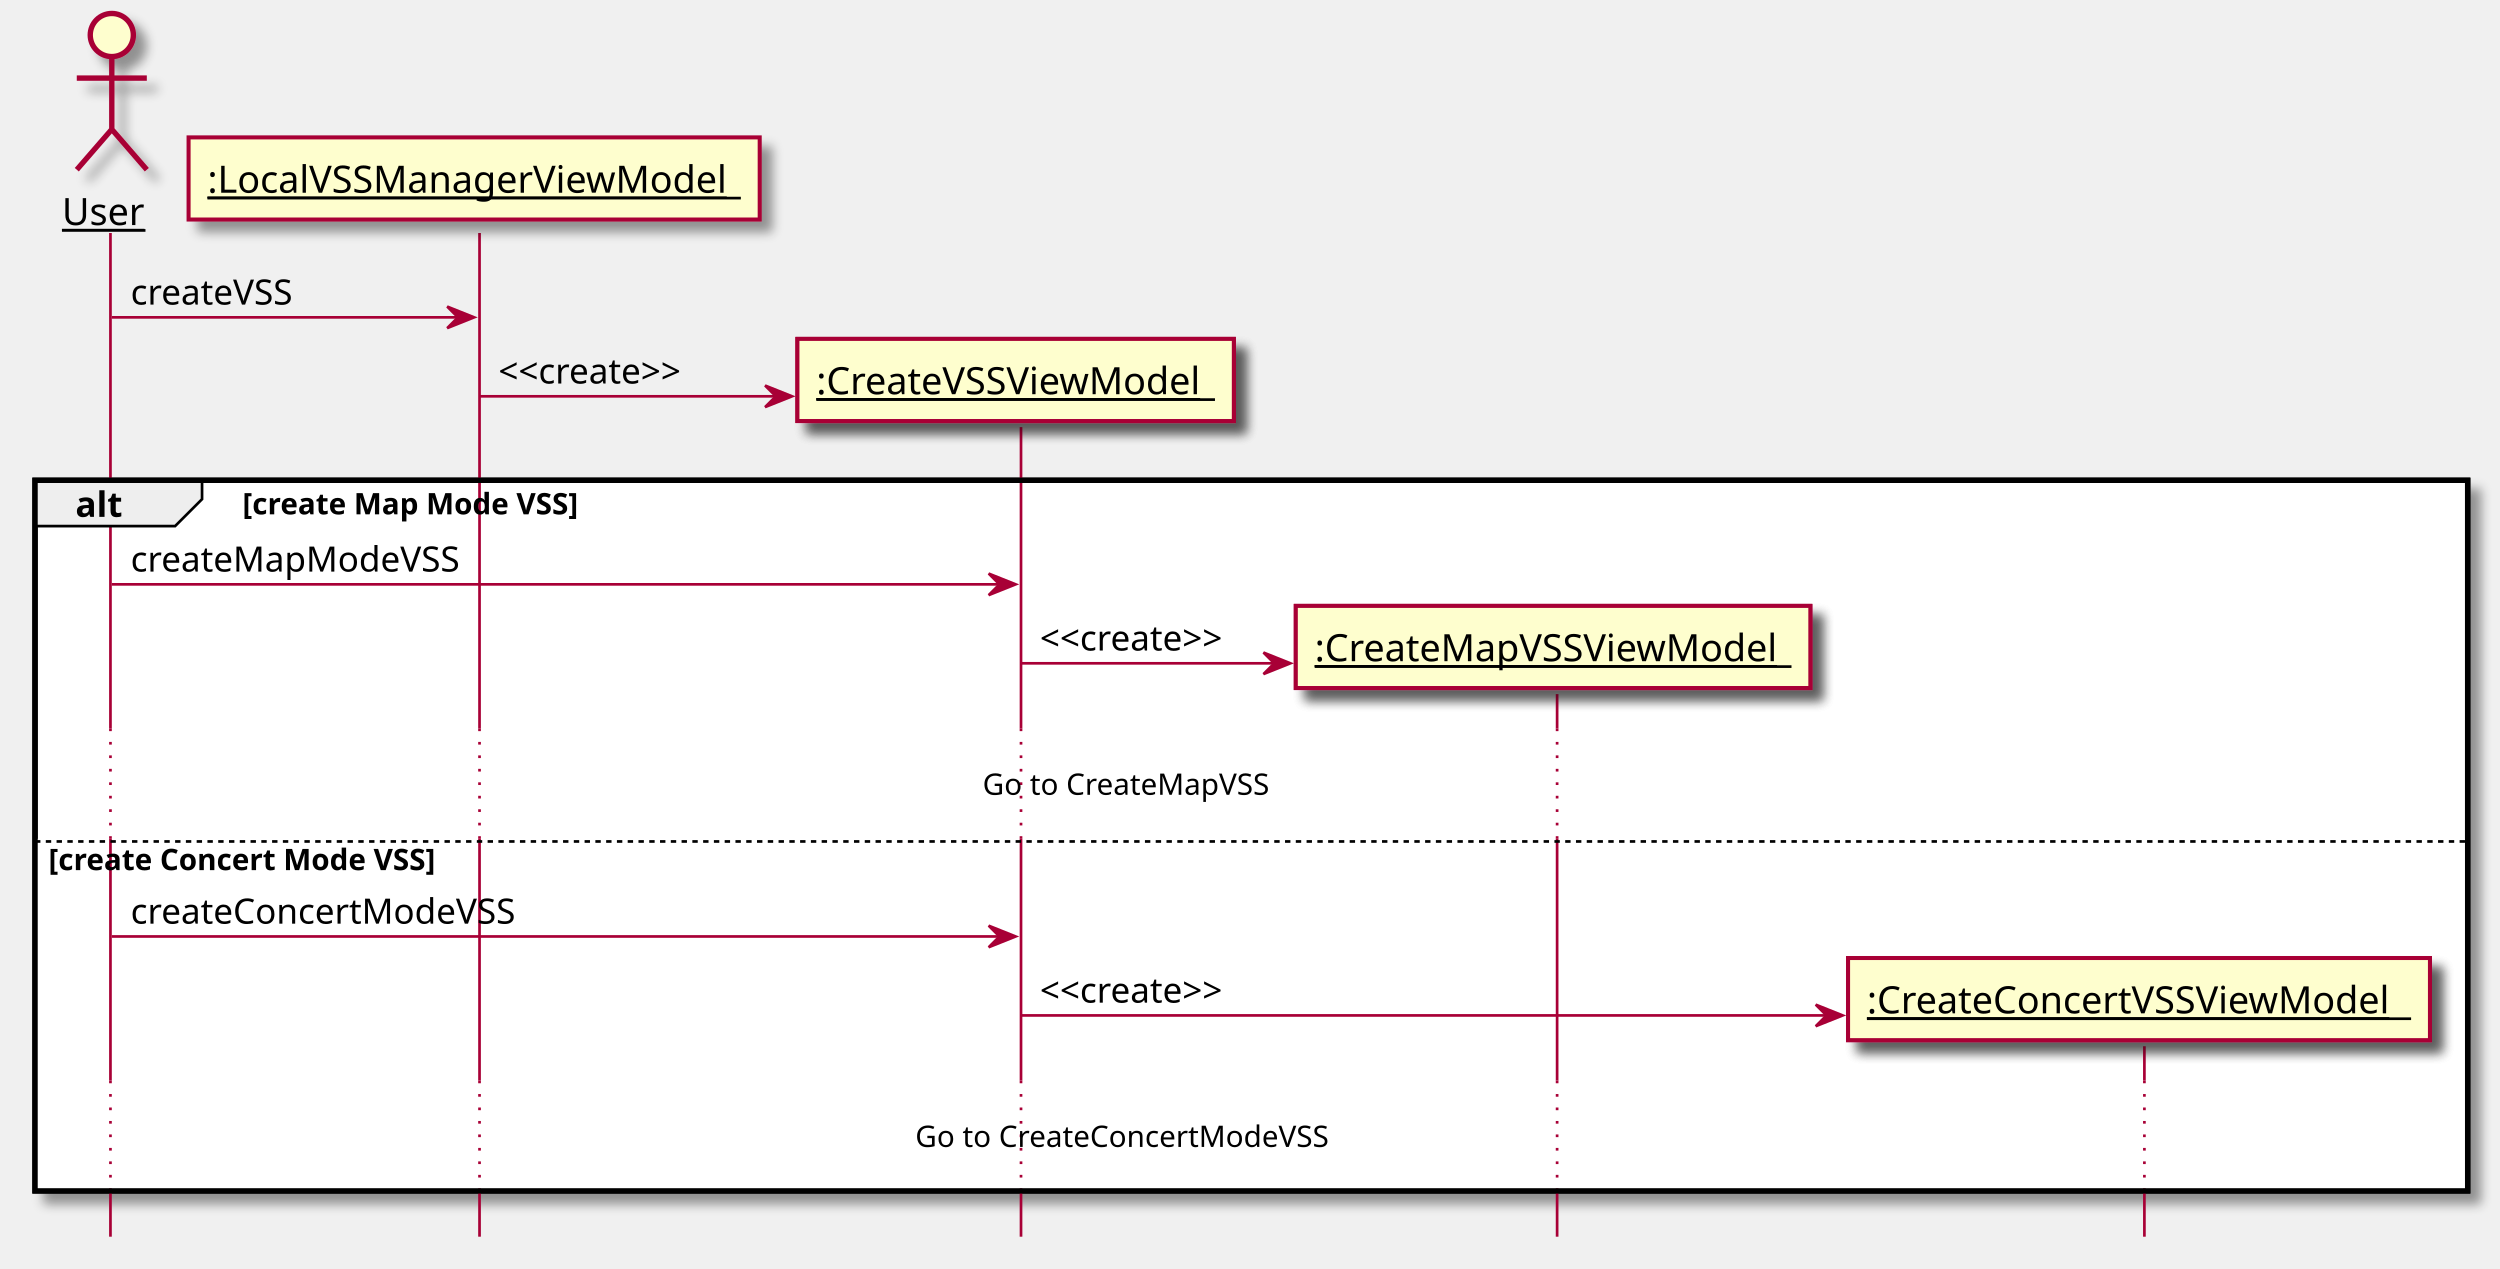
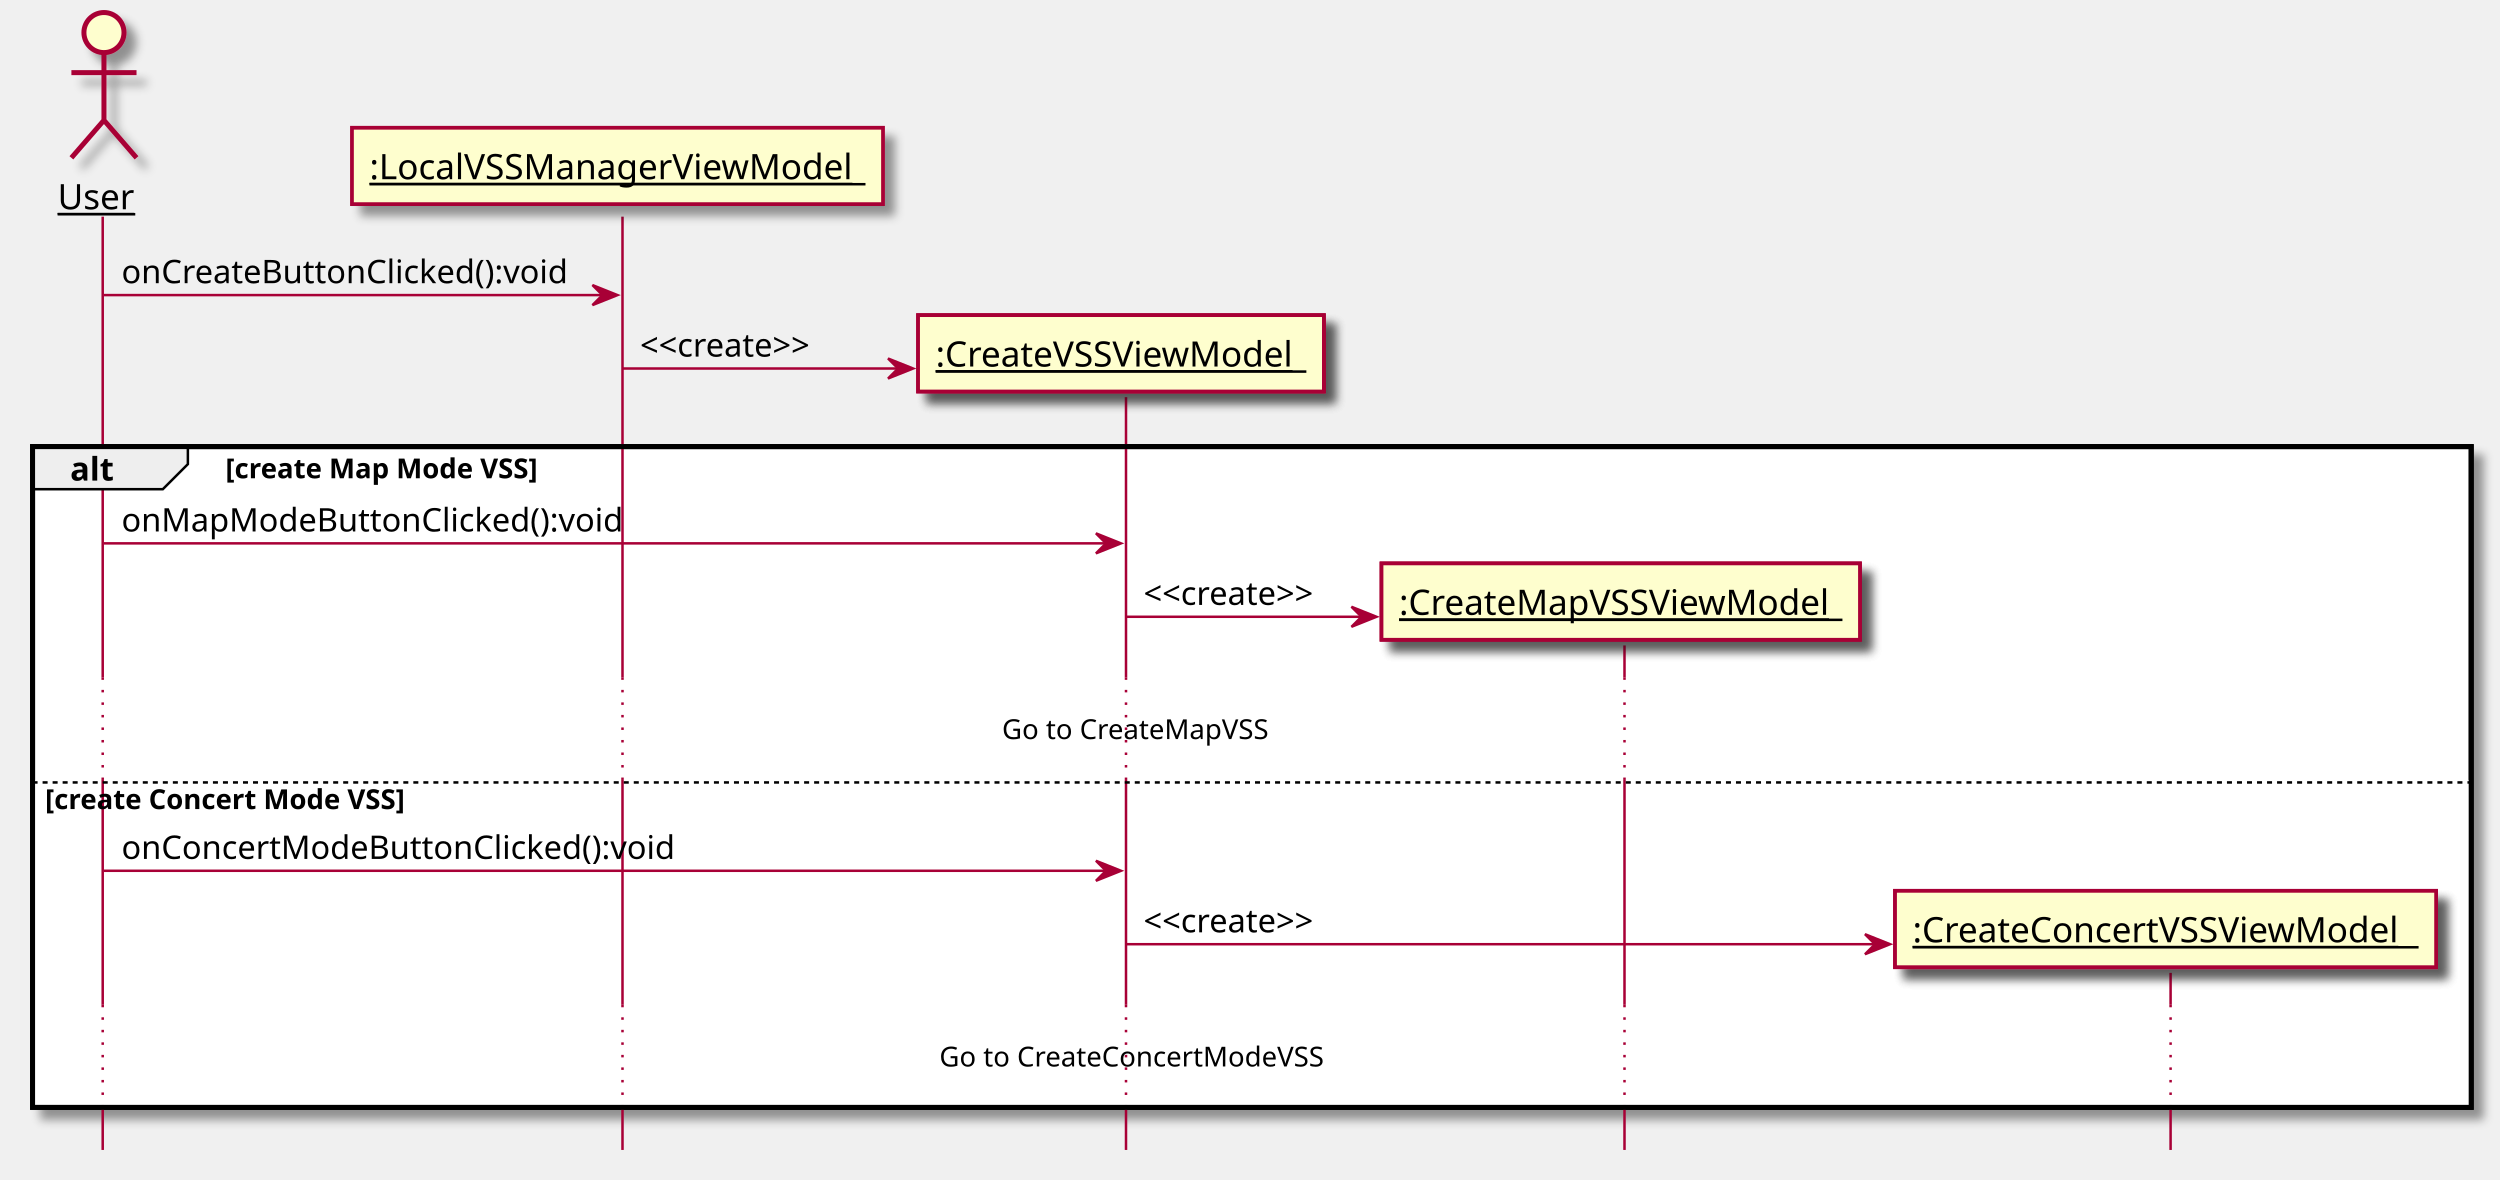
- <svg xmlns="http://www.w3.org/2000/svg" contentScriptType="application/ecmascript" contentStyleType="text/css" height="471px" preserveAspectRatio="none" style="width:928px;height:471px;" version="1.1" viewBox="0 0 928 471" width="928px" zoomAndPan="magnify">
+ <svg xmlns="http://www.w3.org/2000/svg" contentScriptType="application/ecmascript" contentStyleType="text/css" height="471px" preserveAspectRatio="none" style="width:998px;height:471px;" version="1.1" viewBox="0 0 998 471" width="998px" zoomAndPan="magnify">
  <defs>
-     <filter height="300%" id="f2lmsau0ppony" width="300%" x="-1" y="-1">
+     <filter height="300%" id="fhnsfcyqsrn99" width="300%" x="-1" y="-1">
      <feGaussianBlur result="blurOut" stdDeviation="2.0" />
      <feColorMatrix in="blurOut" result="blurOut2" type="matrix" values="0 0 0 0 0 0 0 0 0 0 0 0 0 0 0 0 0 0 .4 0" />
      <feOffset dx="4.0" dy="4.0" in="blurOut2" result="blurOut3" />
      <feBlend in="SourceGraphic" in2="blurOut3" mode="normal" />
    </filter>
  </defs>
  <g>
-     <rect fill="#FEFECE" filter="url(#f2lmsau0ppony)" height="30.488" style="stroke: #A80036; stroke-width: 1.5;" width="162" x="296" y="125.799" />
-     <text fill="#000000" font-family="sans-serif" font-size="14" lengthAdjust="spacingAndGlyphs" text-decoration="underline" textLength="148" x="303" y="146.334">:CreateVSSViewModel</text>
-     <line style="stroke: #000000; stroke-width: 1.0;" x1="303" x2="451" y1="148.334" y2="148.334" />
-     <rect fill="#FFFFFF" filter="url(#f2lmsau0ppony)" height="263.773" style="stroke: #000000; stroke-width: 2.0;" width="903" x="13" y="178.287" />
-     <rect fill="#FEFECE" filter="url(#f2lmsau0ppony)" height="30.488" style="stroke: #A80036; stroke-width: 1.5;" width="191" x="481" y="224.908" />
-     <text fill="#000000" font-family="sans-serif" font-size="14" lengthAdjust="spacingAndGlyphs" text-decoration="underline" textLength="177" x="488" y="245.443">:CreateMapVSSViewModel</text>
-     <line style="stroke: #000000; stroke-width: 1.0;" x1="488" x2="665" y1="247.443" y2="247.443" />
-     <rect fill="#FFFFFF" height="130.709" style="stroke: none; stroke-width: 1.0;" width="903" x="13" y="311.352" />
-     <rect fill="#FEFECE" filter="url(#f2lmsau0ppony)" height="30.488" style="stroke: #A80036; stroke-width: 1.5;" width="216" x="686" y="355.617" />
-     <text fill="#000000" font-family="sans-serif" font-size="14" lengthAdjust="spacingAndGlyphs" text-decoration="underline" textLength="202" x="693" y="376.152">:CreateConcertVSSViewModel</text>
-     <line style="stroke: #000000; stroke-width: 1.0;" x1="693" x2="895" y1="378.152" y2="378.152" />
+     <rect fill="#FEFECE" filter="url(#fhnsfcyqsrn99)" height="30.488" style="stroke: #A80036; stroke-width: 1.5;" width="162" x="366.5" y="125.799" />
+     <text fill="#000000" font-family="sans-serif" font-size="14" lengthAdjust="spacingAndGlyphs" text-decoration="underline" textLength="148" x="373.5" y="146.334">:CreateVSSViewModel</text>
+     <line style="stroke: #000000; stroke-width: 1.0;" x1="373.5" x2="521.5" y1="148.334" y2="148.334" />
+     <rect fill="#FFFFFF" filter="url(#fhnsfcyqsrn99)" height="263.773" style="stroke: #000000; stroke-width: 2.0;" width="973.5" x="13" y="178.287" />
+     <rect fill="#FEFECE" filter="url(#fhnsfcyqsrn99)" height="30.488" style="stroke: #A80036; stroke-width: 1.5;" width="191" x="551.5" y="224.908" />
+     <text fill="#000000" font-family="sans-serif" font-size="14" lengthAdjust="spacingAndGlyphs" text-decoration="underline" textLength="177" x="558.5" y="245.443">:CreateMapVSSViewModel</text>
+     <line style="stroke: #000000; stroke-width: 1.0;" x1="558.5" x2="735.5" y1="247.443" y2="247.443" />
+     <rect fill="#FFFFFF" height="130.709" style="stroke: none; stroke-width: 1.0;" width="973.5" x="13" y="311.352" />
+     <rect fill="#FEFECE" filter="url(#fhnsfcyqsrn99)" height="30.488" style="stroke: #A80036; stroke-width: 1.5;" width="216" x="756.5" y="355.617" />
+     <text fill="#000000" font-family="sans-serif" font-size="14" lengthAdjust="spacingAndGlyphs" text-decoration="underline" textLength="202" x="763.5" y="376.152">:CreateConcertVSSViewModel</text>
+     <line style="stroke: #000000; stroke-width: 1.0;" x1="763.5" x2="965.5" y1="378.152" y2="378.152" />
    <line style="stroke: #A80036; stroke-width: 1.0;" x1="41" x2="41" y1="86.488" y2="270.397" />
    <line style="stroke: #A80036; stroke-width: 1.0; stroke-dasharray: 1.0,4.0;" x1="41" x2="41" y1="270.397" y2="311.352" />
    <line style="stroke: #A80036; stroke-width: 1.0;" x1="41" x2="41" y1="311.352" y2="401.106" />
    <line style="stroke: #A80036; stroke-width: 1.0; stroke-dasharray: 1.0,4.0;" x1="41" x2="41" y1="401.106" y2="442.06" />
    <line style="stroke: #A80036; stroke-width: 1.0;" x1="41" x2="41" y1="442.06" y2="459.06" />
-     <line style="stroke: #A80036; stroke-width: 1.0;" x1="178" x2="178" y1="86.488" y2="270.397" />
-     <line style="stroke: #A80036; stroke-width: 1.0; stroke-dasharray: 1.0,4.0;" x1="178" x2="178" y1="270.397" y2="311.352" />
-     <line style="stroke: #A80036; stroke-width: 1.0;" x1="178" x2="178" y1="311.352" y2="401.106" />
-     <line style="stroke: #A80036; stroke-width: 1.0; stroke-dasharray: 1.0,4.0;" x1="178" x2="178" y1="401.106" y2="442.06" />
-     <line style="stroke: #A80036; stroke-width: 1.0;" x1="178" x2="178" y1="442.06" y2="459.06" />
-     <line style="stroke: #A80036; stroke-width: 1.0;" x1="379" x2="379" y1="158.543" y2="270.397" />
-     <line style="stroke: #A80036; stroke-width: 1.0; stroke-dasharray: 1.0,4.0;" x1="379" x2="379" y1="270.397" y2="311.352" />
-     <line style="stroke: #A80036; stroke-width: 1.0;" x1="379" x2="379" y1="311.352" y2="401.106" />
-     <line style="stroke: #A80036; stroke-width: 1.0; stroke-dasharray: 1.0,4.0;" x1="379" x2="379" y1="401.106" y2="442.06" />
-     <line style="stroke: #A80036; stroke-width: 1.0;" x1="379" x2="379" y1="442.06" y2="459.06" />
-     <line style="stroke: #A80036; stroke-width: 1.0;" x1="578" x2="578" y1="257.652" y2="270.397" />
-     <line style="stroke: #A80036; stroke-width: 1.0; stroke-dasharray: 1.0,4.0;" x1="578" x2="578" y1="270.397" y2="311.352" />
-     <line style="stroke: #A80036; stroke-width: 1.0;" x1="578" x2="578" y1="311.352" y2="401.106" />
-     <line style="stroke: #A80036; stroke-width: 1.0; stroke-dasharray: 1.0,4.0;" x1="578" x2="578" y1="401.106" y2="442.06" />
-     <line style="stroke: #A80036; stroke-width: 1.0;" x1="578" x2="578" y1="442.06" y2="459.06" />
-     <line style="stroke: #A80036; stroke-width: 1.0;" x1="796" x2="796" y1="388.361" y2="401.106" />
-     <line style="stroke: #A80036; stroke-width: 1.0; stroke-dasharray: 1.0,4.0;" x1="796" x2="796" y1="401.106" y2="442.06" />
-     <line style="stroke: #A80036; stroke-width: 1.0;" x1="796" x2="796" y1="442.06" y2="459.06" />
+     <line style="stroke: #A80036; stroke-width: 1.0;" x1="248.5" x2="248.5" y1="86.488" y2="270.397" />
+     <line style="stroke: #A80036; stroke-width: 1.0; stroke-dasharray: 1.0,4.0;" x1="248.5" x2="248.5" y1="270.397" y2="311.352" />
+     <line style="stroke: #A80036; stroke-width: 1.0;" x1="248.5" x2="248.5" y1="311.352" y2="401.106" />
+     <line style="stroke: #A80036; stroke-width: 1.0; stroke-dasharray: 1.0,4.0;" x1="248.5" x2="248.5" y1="401.106" y2="442.06" />
+     <line style="stroke: #A80036; stroke-width: 1.0;" x1="248.5" x2="248.5" y1="442.06" y2="459.06" />
+     <line style="stroke: #A80036; stroke-width: 1.0;" x1="449.5" x2="449.5" y1="158.543" y2="270.397" />
+     <line style="stroke: #A80036; stroke-width: 1.0; stroke-dasharray: 1.0,4.0;" x1="449.5" x2="449.5" y1="270.397" y2="311.352" />
+     <line style="stroke: #A80036; stroke-width: 1.0;" x1="449.5" x2="449.5" y1="311.352" y2="401.106" />
+     <line style="stroke: #A80036; stroke-width: 1.0; stroke-dasharray: 1.0,4.0;" x1="449.5" x2="449.5" y1="401.106" y2="442.06" />
+     <line style="stroke: #A80036; stroke-width: 1.0;" x1="449.5" x2="449.5" y1="442.06" y2="459.06" />
+     <line style="stroke: #A80036; stroke-width: 1.0;" x1="648.5" x2="648.5" y1="257.652" y2="270.397" />
+     <line style="stroke: #A80036; stroke-width: 1.0; stroke-dasharray: 1.0,4.0;" x1="648.5" x2="648.5" y1="270.397" y2="311.352" />
+     <line style="stroke: #A80036; stroke-width: 1.0;" x1="648.5" x2="648.5" y1="311.352" y2="401.106" />
+     <line style="stroke: #A80036; stroke-width: 1.0; stroke-dasharray: 1.0,4.0;" x1="648.5" x2="648.5" y1="401.106" y2="442.06" />
+     <line style="stroke: #A80036; stroke-width: 1.0;" x1="648.5" x2="648.5" y1="442.06" y2="459.06" />
+     <line style="stroke: #A80036; stroke-width: 1.0;" x1="866.5" x2="866.5" y1="388.361" y2="401.106" />
+     <line style="stroke: #A80036; stroke-width: 1.0; stroke-dasharray: 1.0,4.0;" x1="866.5" x2="866.5" y1="401.106" y2="442.06" />
+     <line style="stroke: #A80036; stroke-width: 1.0;" x1="866.5" x2="866.5" y1="442.06" y2="459.06" />
    <text fill="#000000" font-family="sans-serif" font-size="14" lengthAdjust="spacingAndGlyphs" text-decoration="underline" textLength="31" x="23" y="83.535">User</text>
    <line style="stroke: #000000; stroke-width: 1.0;" x1="23" x2="54" y1="85.535" y2="85.535" />
-     <ellipse cx="41.5" cy="13" fill="#FEFECE" filter="url(#f2lmsau0ppony)" rx="8" ry="8" style="stroke: #A80036; stroke-width: 2.0;" />
-     <path d="M41.5,21 L41.5,48 M28.5,29 L54.5,29 M41.5,48 L28.5,63 M41.5,48 L54.5,63 " fill="none" filter="url(#f2lmsau0ppony)" style="stroke: #A80036; stroke-width: 2.0;" />
-     <rect fill="#FEFECE" filter="url(#f2lmsau0ppony)" height="30.488" style="stroke: #A80036; stroke-width: 1.5;" width="212" x="70" y="51" />
-     <text fill="#000000" font-family="sans-serif" font-size="14" lengthAdjust="spacingAndGlyphs" text-decoration="underline" textLength="198" x="77" y="71.535">:LocalVSSManagerViewModel</text>
-     <line style="stroke: #000000; stroke-width: 1.0;" x1="77" x2="275" y1="73.535" y2="73.535" />
-     <polygon fill="#A80036" points="166,113.799,176,117.799,166,121.799,170,117.799" style="stroke: #A80036; stroke-width: 1.0;" />
-     <line style="stroke: #A80036; stroke-width: 1.0;" x1="41.5" x2="172" y1="117.799" y2="117.799" />
-     <text fill="#000000" font-family="sans-serif" font-size="13" lengthAdjust="spacingAndGlyphs" textLength="60" x="48.5" y="113.057">createVSS</text>
-     <polygon fill="#A80036" points="284,143.109,294,147.109,284,151.109,288,147.109" style="stroke: #A80036; stroke-width: 1.0;" />
-     <line style="stroke: #A80036; stroke-width: 1.0;" x1="178" x2="290" y1="147.109" y2="147.109" />
-     <text fill="#000000" font-family="sans-serif" font-size="13" lengthAdjust="spacingAndGlyphs" textLength="78" x="185" y="142.367">&lt;&lt;create&gt;&gt;</text>
-     <rect fill="#FEFECE" filter="url(#f2lmsau0ppony)" height="30.488" style="stroke: #A80036; stroke-width: 1.5;" width="162" x="296" y="125.799" />
-     <text fill="#000000" font-family="sans-serif" font-size="14" lengthAdjust="spacingAndGlyphs" text-decoration="underline" textLength="148" x="303" y="146.334">:CreateVSSViewModel</text>
-     <line style="stroke: #000000; stroke-width: 1.0;" x1="303" x2="451" y1="148.334" y2="148.334" />
+     <ellipse cx="41.5" cy="13" fill="#FEFECE" filter="url(#fhnsfcyqsrn99)" rx="8" ry="8" style="stroke: #A80036; stroke-width: 2.0;" />
+     <path d="M41.5,21 L41.5,48 M28.5,29 L54.5,29 M41.5,48 L28.5,63 M41.5,48 L54.5,63 " fill="none" filter="url(#fhnsfcyqsrn99)" style="stroke: #A80036; stroke-width: 2.0;" />
+     <rect fill="#FEFECE" filter="url(#fhnsfcyqsrn99)" height="30.488" style="stroke: #A80036; stroke-width: 1.5;" width="212" x="140.5" y="51" />
+     <text fill="#000000" font-family="sans-serif" font-size="14" lengthAdjust="spacingAndGlyphs" text-decoration="underline" textLength="198" x="147.5" y="71.535">:LocalVSSManagerViewModel</text>
+     <line style="stroke: #000000; stroke-width: 1.0;" x1="147.5" x2="345.5" y1="73.535" y2="73.535" />
+     <polygon fill="#A80036" points="236.5,113.799,246.5,117.799,236.5,121.799,240.5,117.799" style="stroke: #A80036; stroke-width: 1.0;" />
+     <line style="stroke: #A80036; stroke-width: 1.0;" x1="41.5" x2="242.5" y1="117.799" y2="117.799" />
+     <text fill="#000000" font-family="sans-serif" font-size="13" lengthAdjust="spacingAndGlyphs" textLength="183" x="48.5" y="113.057">onCreateButtonClicked():void</text>
+     <polygon fill="#A80036" points="354.5,143.109,364.5,147.109,354.5,151.109,358.5,147.109" style="stroke: #A80036; stroke-width: 1.0;" />
+     <line style="stroke: #A80036; stroke-width: 1.0;" x1="248.5" x2="360.5" y1="147.109" y2="147.109" />
+     <text fill="#000000" font-family="sans-serif" font-size="13" lengthAdjust="spacingAndGlyphs" textLength="78" x="255.5" y="142.367">&lt;&lt;create&gt;&gt;</text>
+     <rect fill="#FEFECE" filter="url(#fhnsfcyqsrn99)" height="30.488" style="stroke: #A80036; stroke-width: 1.5;" width="162" x="366.5" y="125.799" />
+     <text fill="#000000" font-family="sans-serif" font-size="14" lengthAdjust="spacingAndGlyphs" text-decoration="underline" textLength="148" x="373.5" y="146.334">:CreateVSSViewModel</text>
+     <line style="stroke: #000000; stroke-width: 1.0;" x1="373.5" x2="521.5" y1="148.334" y2="148.334" />
    <path d="M13,178.287 L75,178.287 L75,185.287 L65,195.287 L13,195.287 L13,178.287 " fill="#EEEEEE" style="stroke: #000000; stroke-width: 1.0;" />
-     <rect fill="none" height="263.773" style="stroke: #000000; stroke-width: 2.0;" width="903" x="13" y="178.287" />
+     <rect fill="none" height="263.773" style="stroke: #000000; stroke-width: 2.0;" width="973.5" x="13" y="178.287" />
    <text fill="#000000" font-family="sans-serif" font-size="13" font-weight="bold" lengthAdjust="spacingAndGlyphs" textLength="17" x="28" y="191.856">alt</text>
    <text fill="#000000" font-family="sans-serif" font-size="11" font-weight="bold" lengthAdjust="spacingAndGlyphs" textLength="126" x="90" y="190.922">[create Map Mode VSS]</text>
-     <polygon fill="#A80036" points="367,212.908,377,216.908,367,220.908,371,216.908" style="stroke: #A80036; stroke-width: 1.0;" />
-     <line style="stroke: #A80036; stroke-width: 1.0;" x1="41.5" x2="373" y1="216.908" y2="216.908" />
-     <text fill="#000000" font-family="sans-serif" font-size="13" lengthAdjust="spacingAndGlyphs" textLength="120" x="48.5" y="212.166">createMapModeVSS</text>
-     <polygon fill="#A80036" points="469,242.219,479,246.219,469,250.219,473,246.219" style="stroke: #A80036; stroke-width: 1.0;" />
-     <line style="stroke: #A80036; stroke-width: 1.0;" x1="379" x2="475" y1="246.219" y2="246.219" />
-     <text fill="#000000" font-family="sans-serif" font-size="13" lengthAdjust="spacingAndGlyphs" textLength="78" x="386" y="241.477">&lt;&lt;create&gt;&gt;</text>
-     <rect fill="#FEFECE" filter="url(#f2lmsau0ppony)" height="30.488" style="stroke: #A80036; stroke-width: 1.5;" width="191" x="481" y="224.908" />
-     <text fill="#000000" font-family="sans-serif" font-size="14" lengthAdjust="spacingAndGlyphs" text-decoration="underline" textLength="177" x="488" y="245.443">:CreateMapVSSViewModel</text>
-     <line style="stroke: #000000; stroke-width: 1.0;" x1="488" x2="665" y1="247.443" y2="247.443" />
-     <text fill="#000000" font-family="sans-serif" font-size="11" lengthAdjust="spacingAndGlyphs" textLength="108" x="364.75" y="295.031">Go to CreateMapVSS</text>
-     <line style="stroke: #000000; stroke-width: 1.0; stroke-dasharray: 2.0,2.0;" x1="13" x2="916" y1="312.352" y2="312.352" />
+     <polygon fill="#A80036" points="437.5,212.908,447.5,216.908,437.5,220.908,441.5,216.908" style="stroke: #A80036; stroke-width: 1.0;" />
+     <line style="stroke: #A80036; stroke-width: 1.0;" x1="41.5" x2="443.5" y1="216.908" y2="216.908" />
+     <text fill="#000000" font-family="sans-serif" font-size="13" lengthAdjust="spacingAndGlyphs" textLength="203" x="48.5" y="212.166">onMapModeButtonClicked():void</text>
+     <polygon fill="#A80036" points="539.5,242.219,549.5,246.219,539.5,250.219,543.5,246.219" style="stroke: #A80036; stroke-width: 1.0;" />
+     <line style="stroke: #A80036; stroke-width: 1.0;" x1="449.5" x2="545.5" y1="246.219" y2="246.219" />
+     <text fill="#000000" font-family="sans-serif" font-size="13" lengthAdjust="spacingAndGlyphs" textLength="78" x="456.5" y="241.477">&lt;&lt;create&gt;&gt;</text>
+     <rect fill="#FEFECE" filter="url(#fhnsfcyqsrn99)" height="30.488" style="stroke: #A80036; stroke-width: 1.5;" width="191" x="551.5" y="224.908" />
+     <text fill="#000000" font-family="sans-serif" font-size="14" lengthAdjust="spacingAndGlyphs" text-decoration="underline" textLength="177" x="558.5" y="245.443">:CreateMapVSSViewModel</text>
+     <line style="stroke: #000000; stroke-width: 1.0;" x1="558.5" x2="735.5" y1="247.443" y2="247.443" />
+     <text fill="#000000" font-family="sans-serif" font-size="11" lengthAdjust="spacingAndGlyphs" textLength="108" x="400" y="295.031">Go to CreateMapVSS</text>
+     <line style="stroke: #000000; stroke-width: 1.0; stroke-dasharray: 2.0,2.0;" x1="13" x2="986.5" y1="312.352" y2="312.352" />
    <text fill="#000000" font-family="sans-serif" font-size="11" font-weight="bold" lengthAdjust="spacingAndGlyphs" textLength="146" x="18" y="322.986">[create Concert Mode VSS]</text>
-     <polygon fill="#A80036" points="367,343.617,377,347.617,367,351.617,371,347.617" style="stroke: #A80036; stroke-width: 1.0;" />
-     <line style="stroke: #A80036; stroke-width: 1.0;" x1="41.5" x2="373" y1="347.617" y2="347.617" />
-     <text fill="#000000" font-family="sans-serif" font-size="13" lengthAdjust="spacingAndGlyphs" textLength="143" x="48.5" y="342.875">createConcertModeVSS</text>
-     <polygon fill="#A80036" points="674,372.928,684,376.928,674,380.928,678,376.928" style="stroke: #A80036; stroke-width: 1.0;" />
-     <line style="stroke: #A80036; stroke-width: 1.0;" x1="379" x2="680" y1="376.928" y2="376.928" />
-     <text fill="#000000" font-family="sans-serif" font-size="13" lengthAdjust="spacingAndGlyphs" textLength="78" x="386" y="372.185">&lt;&lt;create&gt;&gt;</text>
-     <rect fill="#FEFECE" filter="url(#f2lmsau0ppony)" height="30.488" style="stroke: #A80036; stroke-width: 1.5;" width="216" x="686" y="355.617" />
-     <text fill="#000000" font-family="sans-serif" font-size="14" lengthAdjust="spacingAndGlyphs" text-decoration="underline" textLength="202" x="693" y="376.152">:CreateConcertVSSViewModel</text>
-     <line style="stroke: #000000; stroke-width: 1.0;" x1="693" x2="895" y1="378.152" y2="378.152" />
-     <text fill="#000000" font-family="sans-serif" font-size="11" lengthAdjust="spacingAndGlyphs" textLength="158" x="339.75" y="425.74">Go to CreateConcertModeVSS</text>
+     <polygon fill="#A80036" points="437.5,343.617,447.5,347.617,437.5,351.617,441.5,347.617" style="stroke: #A80036; stroke-width: 1.0;" />
+     <line style="stroke: #A80036; stroke-width: 1.0;" x1="41.5" x2="443.5" y1="347.617" y2="347.617" />
+     <text fill="#000000" font-family="sans-serif" font-size="13" lengthAdjust="spacingAndGlyphs" textLength="226" x="48.5" y="342.875">onConcertModeButtonClicked():void</text>
+     <polygon fill="#A80036" points="744.5,372.928,754.5,376.928,744.5,380.928,748.5,376.928" style="stroke: #A80036; stroke-width: 1.0;" />
+     <line style="stroke: #A80036; stroke-width: 1.0;" x1="449.5" x2="750.5" y1="376.928" y2="376.928" />
+     <text fill="#000000" font-family="sans-serif" font-size="13" lengthAdjust="spacingAndGlyphs" textLength="78" x="456.5" y="372.185">&lt;&lt;create&gt;&gt;</text>
+     <rect fill="#FEFECE" filter="url(#fhnsfcyqsrn99)" height="30.488" style="stroke: #A80036; stroke-width: 1.5;" width="216" x="756.5" y="355.617" />
+     <text fill="#000000" font-family="sans-serif" font-size="14" lengthAdjust="spacingAndGlyphs" text-decoration="underline" textLength="202" x="763.5" y="376.152">:CreateConcertVSSViewModel</text>
+     <line style="stroke: #000000; stroke-width: 1.0;" x1="763.5" x2="965.5" y1="378.152" y2="378.152" />
+     <text fill="#000000" font-family="sans-serif" font-size="11" lengthAdjust="spacingAndGlyphs" textLength="158" x="375" y="425.74">Go to CreateConcertModeVSS</text>
  </g>
</svg>
